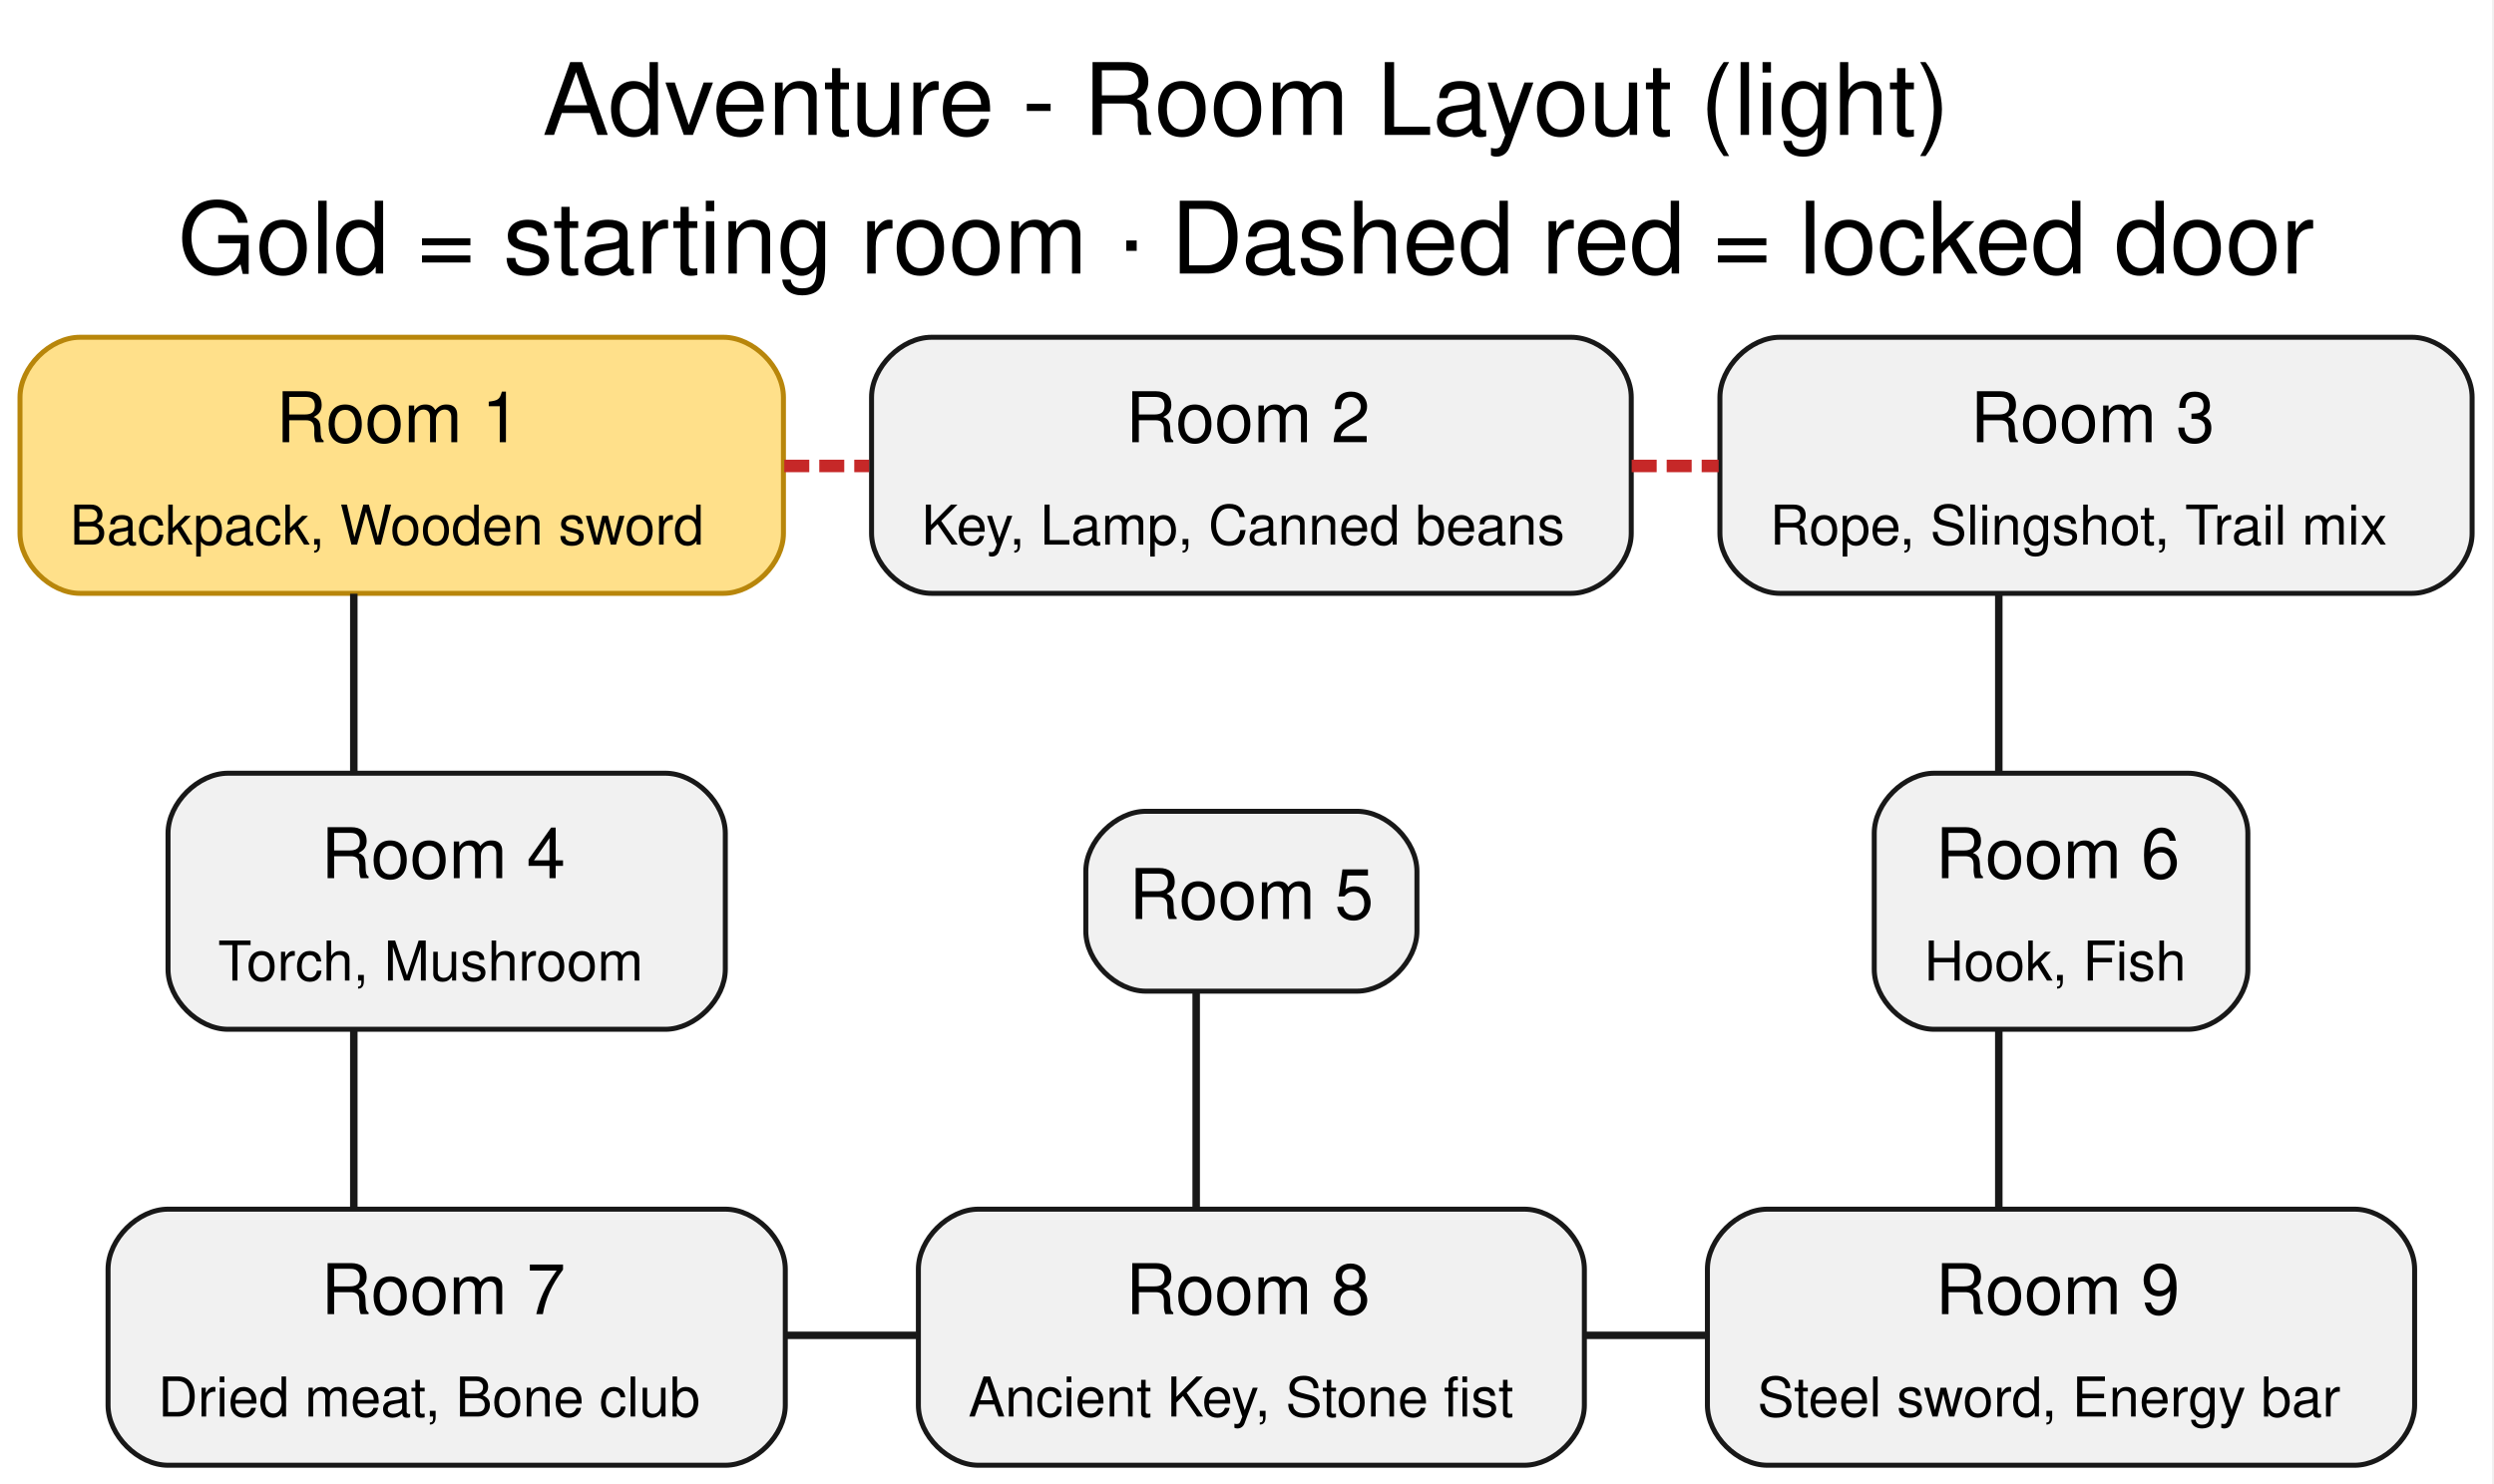
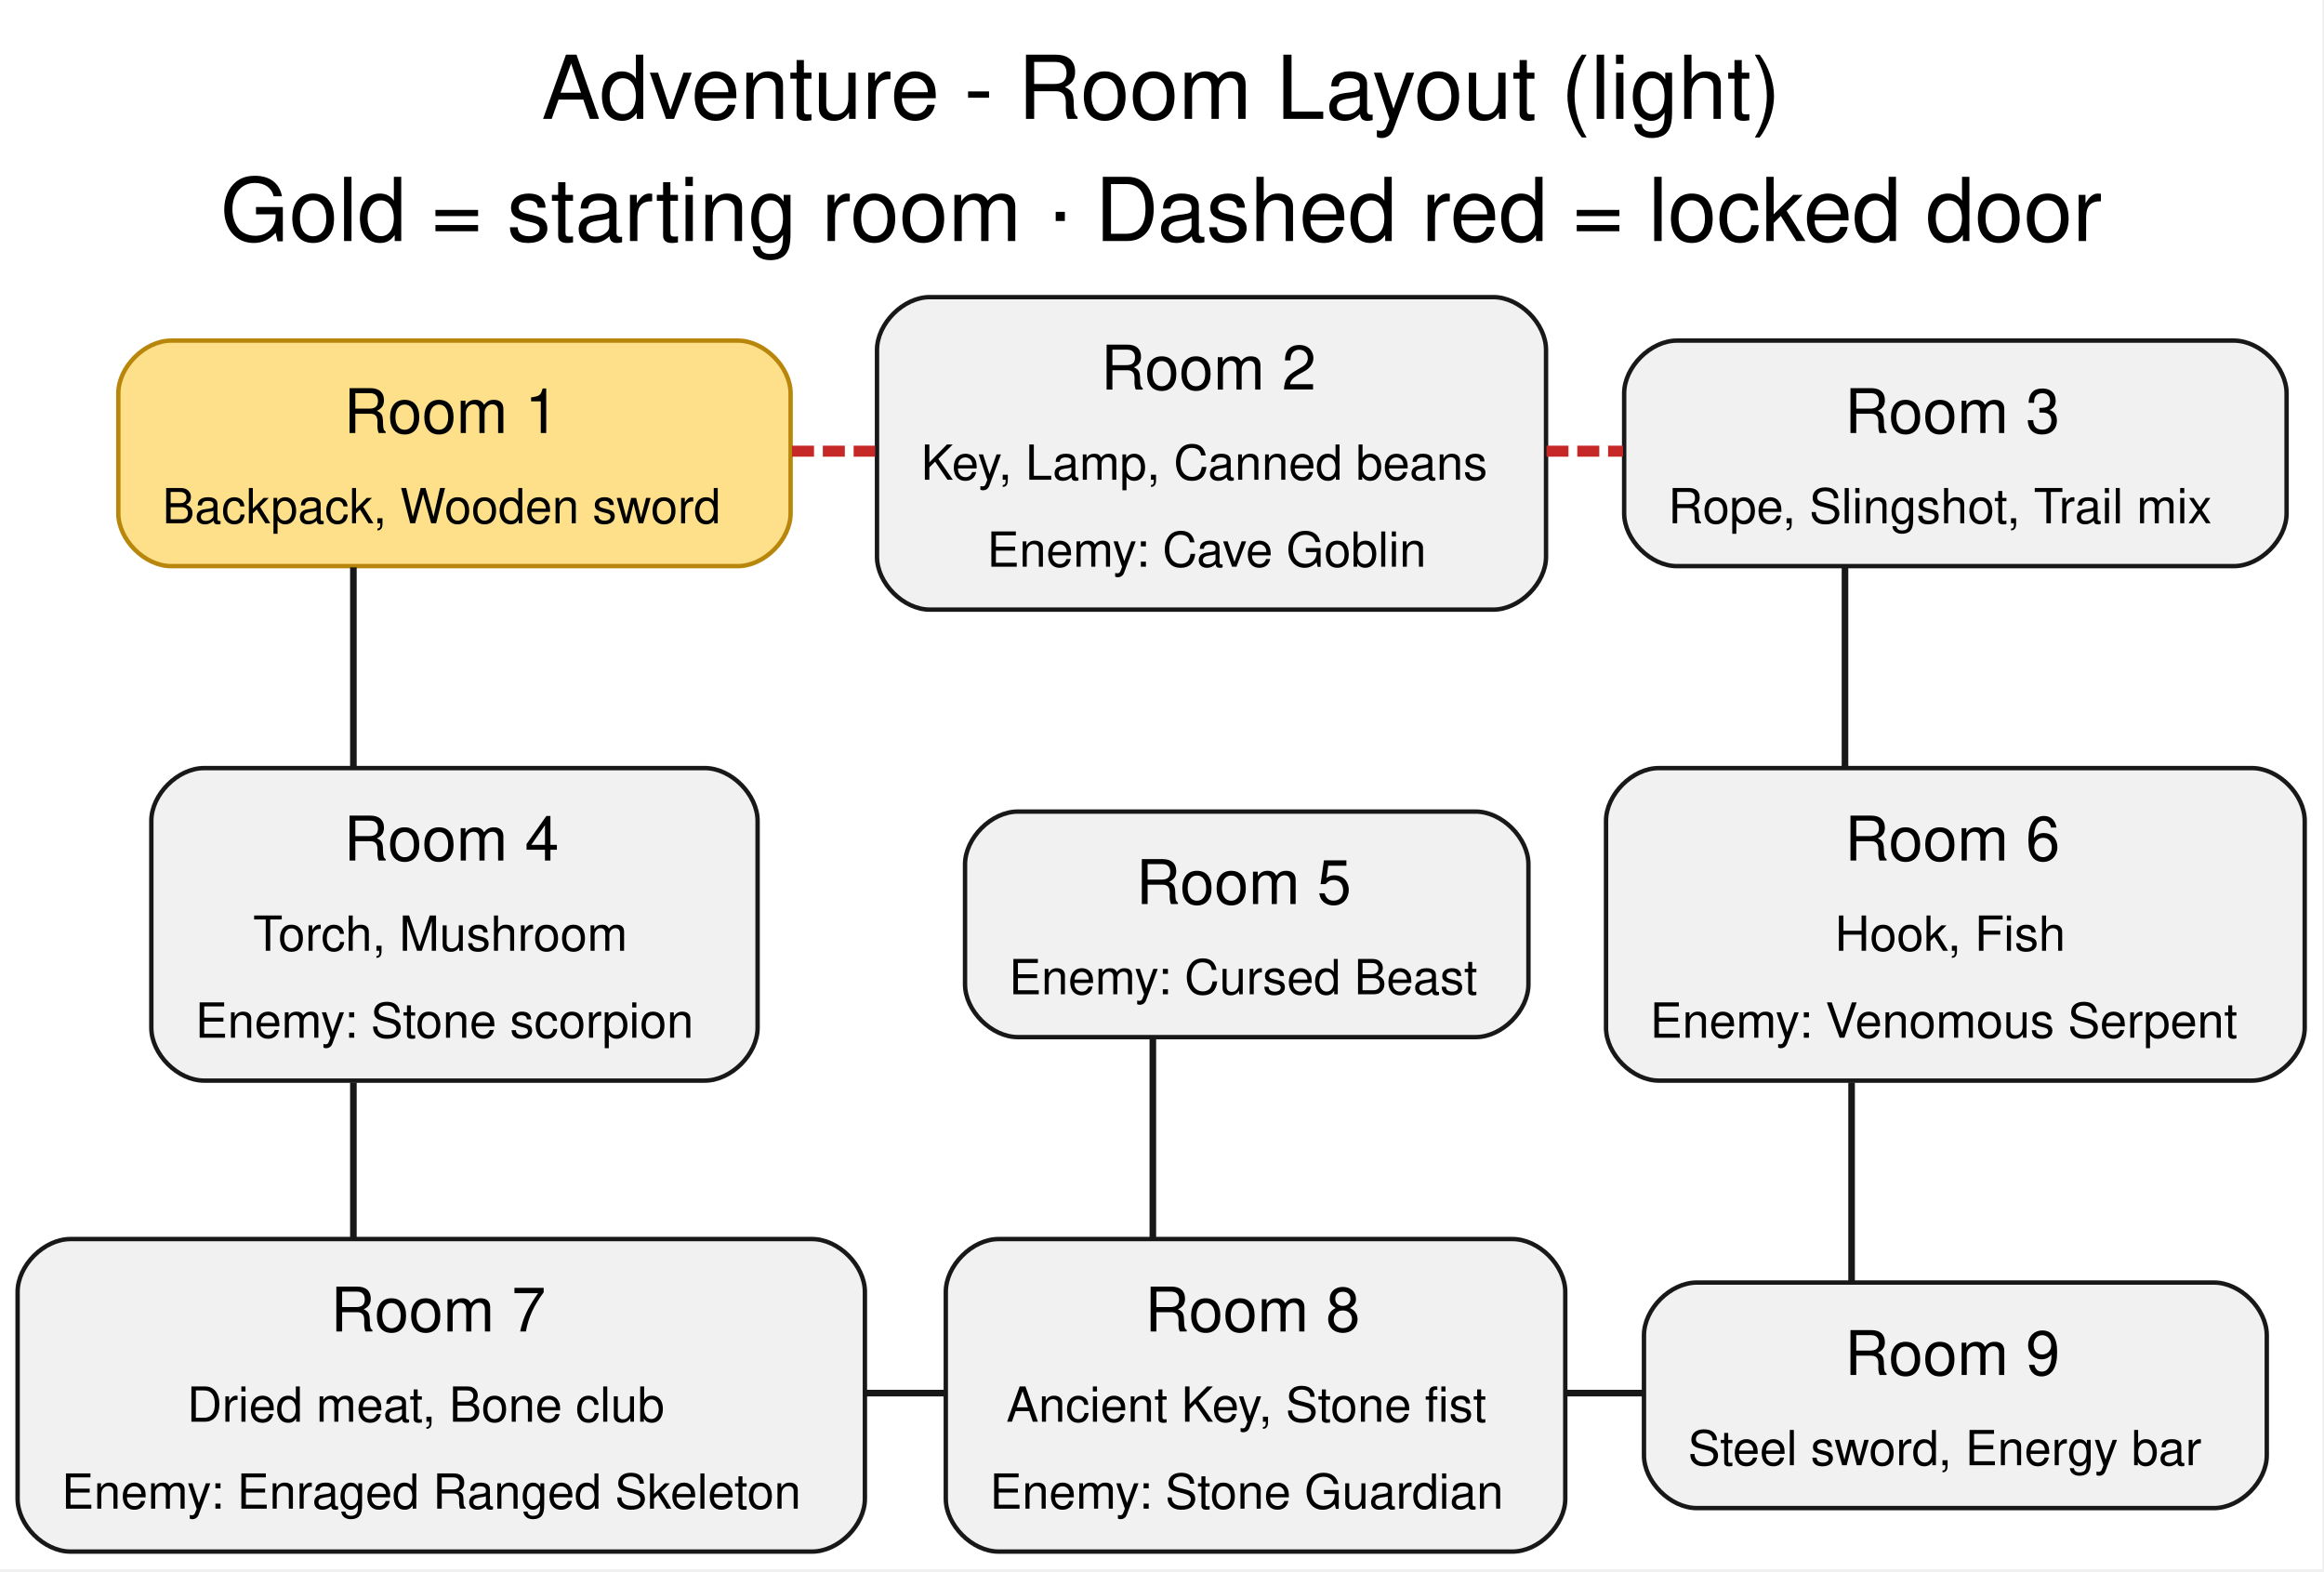
- <svg xmlns="http://www.w3.org/2000/svg" width="499pt" height="297pt" viewBox="0.00 0.00 499.00 297.00">
-   <g id="graph0" class="graph" transform="scale(1 1) rotate(0) translate(4 293.25)">
-     <polygon fill="white" stroke="none" points="-4,4 -4,-293.25 494.62,-293.25 494.62,4 -4,4" />
-     <text xml:space="preserve" text-anchor="middle" x="245.31" y="-266.25" font-family="Helvetica,sans-Serif" font-size="20.00" fill="#000000">Adventure - Room Layout (light)</text>
-     <text xml:space="preserve" text-anchor="middle" x="245.31" y="-238.5" font-family="Helvetica,sans-Serif" font-size="20.00" fill="#000000">Gold = starting room · Dashed red = locked door</text>
+ <svg xmlns="http://www.w3.org/2000/svg" width="528pt" height="357pt" viewBox="0.00 0.00 528.00 357.00">
+   <g id="graph0" class="graph" transform="scale(1 1) rotate(0) translate(4 352.5)">
+     <polygon fill="white" stroke="none" points="-4,4 -4,-352.5 523.62,-352.5 523.62,4 -4,4" />
+     <text xml:space="preserve" text-anchor="middle" x="259.81" y="-325.5" font-family="Helvetica,sans-Serif" font-size="20.00" fill="#000000">Adventure - Room Layout (light)</text>
+     <text xml:space="preserve" text-anchor="middle" x="259.81" y="-297.75" font-family="Helvetica,sans-Serif" font-size="20.00" fill="#000000">Gold = starting room · Dashed red = locked door</text>
    <g id="node1" class="node">
-       <path fill="#ffe08a" stroke="#b8860b" d="M140.75,-225.75C140.75,-225.75 12,-225.75 12,-225.75 6,-225.75 0,-219.75 0,-213.75 0,-213.75 0,-186.5 0,-186.5 0,-180.5 6,-174.5 12,-174.5 12,-174.5 140.75,-174.5 140.75,-174.5 146.75,-174.5 152.75,-180.5 152.75,-186.5 152.75,-186.5 152.75,-213.75 152.75,-213.75 152.75,-219.75 146.75,-225.75 140.75,-225.75" />
-       <text xml:space="preserve" text-anchor="start" x="51.25" y="-204.75" font-family="Helvetica,sans-Serif" font-size="14.00" fill="#000000">Room 1</text>
-       <text xml:space="preserve" text-anchor="start" x="10" y="-184.25" font-family="Helvetica,sans-Serif" font-size="11.00" fill="#000000">Backpack, Wooden sword</text>
+       <path fill="#ffe08a" stroke="#b8860b" d="M163.62,-275.12C163.62,-275.12 34.88,-275.12 34.88,-275.12 28.88,-275.12 22.88,-269.12 22.88,-263.12 22.88,-263.12 22.88,-235.88 22.88,-235.88 22.88,-229.88 28.88,-223.88 34.88,-223.88 34.88,-223.88 163.62,-223.88 163.62,-223.88 169.62,-223.88 175.62,-229.88 175.62,-235.88 175.62,-235.88 175.62,-263.12 175.62,-263.12 175.62,-269.12 169.62,-275.12 163.62,-275.12" />
+       <text xml:space="preserve" text-anchor="start" x="74.12" y="-254.12" font-family="Helvetica,sans-Serif" font-size="14.00" fill="#000000">Room 1</text>
+       <text xml:space="preserve" text-anchor="start" x="32.88" y="-233.62" font-family="Helvetica,sans-Serif" font-size="11.00" fill="#000000">Backpack, Wooden sword</text>
    </g>
    <g id="node2" class="node">
-       <path fill="#f1f1f1" stroke="#181818" d="M310.38,-225.75C310.38,-225.75 182.38,-225.75 182.38,-225.75 176.38,-225.75 170.38,-219.75 170.38,-213.75 170.38,-213.75 170.38,-186.5 170.38,-186.5 170.38,-180.5 176.38,-174.5 182.38,-174.5 182.38,-174.5 310.38,-174.5 310.38,-174.5 316.38,-174.5 322.38,-180.5 322.38,-186.5 322.38,-186.5 322.38,-213.75 322.38,-213.75 322.38,-219.75 316.38,-225.75 310.38,-225.75" />
-       <text xml:space="preserve" text-anchor="start" x="221.25" y="-204.75" font-family="Helvetica,sans-Serif" font-size="14.00" fill="#000000">Room 2</text>
-       <text xml:space="preserve" text-anchor="start" x="180.38" y="-184.25" font-family="Helvetica,sans-Serif" font-size="11.00" fill="#000000">Key, Lamp, Canned beans</text>
+       <path fill="#f1f1f1" stroke="#181818" d="M335.25,-285C335.25,-285 207.25,-285 207.25,-285 201.25,-285 195.25,-279 195.25,-273 195.25,-273 195.25,-226 195.25,-226 195.25,-220 201.25,-214 207.25,-214 207.25,-214 335.25,-214 335.25,-214 341.25,-214 347.25,-220 347.25,-226 347.25,-226 347.25,-273 347.25,-273 347.25,-279 341.25,-285 335.25,-285" />
+       <text xml:space="preserve" text-anchor="start" x="246.12" y="-264" font-family="Helvetica,sans-Serif" font-size="14.00" fill="#000000">Room 2</text>
+       <text xml:space="preserve" text-anchor="start" x="205.25" y="-243.5" font-family="Helvetica,sans-Serif" font-size="11.00" fill="#000000">Key, Lamp, Canned beans</text>
+       <text xml:space="preserve" text-anchor="start" x="220.25" y="-223.75" font-family="Helvetica,sans-Serif" font-size="11.00" fill="#000000">Enemy: Cave Goblin</text>
    </g>
    <g id="edge1" class="edge">
-       <path fill="none" stroke="#c62828" stroke-width="2.5" stroke-dasharray="5,2" d="M152.92,-200C158.56,-200 164.25,-200 169.89,-200" />
+       <path fill="none" stroke="#c62828" stroke-width="2.5" stroke-dasharray="5,2" d="M175.94,-250C182.21,-250 188.55,-250 194.82,-250" />
    </g>
    <g id="node4" class="node">
-       <path fill="#f1f1f1" stroke="#181818" d="M129.12,-138.5C129.12,-138.5 41.62,-138.5 41.62,-138.5 35.62,-138.5 29.62,-132.5 29.62,-126.5 29.62,-126.5 29.62,-99.25 29.62,-99.25 29.62,-93.25 35.62,-87.25 41.62,-87.25 41.62,-87.25 129.12,-87.25 129.12,-87.25 135.12,-87.25 141.12,-93.25 141.12,-99.25 141.12,-99.25 141.12,-126.5 141.12,-126.5 141.12,-132.5 135.12,-138.5 129.12,-138.5" />
-       <text xml:space="preserve" text-anchor="start" x="60.25" y="-117.5" font-family="Helvetica,sans-Serif" font-size="14.00" fill="#000000">Room 4</text>
-       <text xml:space="preserve" text-anchor="start" x="39.62" y="-97" font-family="Helvetica,sans-Serif" font-size="11.00" fill="#000000">Torch, Mushroom</text>
+       <path fill="#f1f1f1" stroke="#181818" d="M156.12,-178C156.12,-178 42.38,-178 42.38,-178 36.38,-178 30.38,-172 30.38,-166 30.38,-166 30.38,-119 30.38,-119 30.38,-113 36.38,-107 42.38,-107 42.38,-107 156.12,-107 156.12,-107 162.12,-107 168.12,-113 168.12,-119 168.12,-119 168.12,-166 168.12,-166 168.12,-172 162.12,-178 156.12,-178" />
+       <text xml:space="preserve" text-anchor="start" x="74.12" y="-157" font-family="Helvetica,sans-Serif" font-size="14.00" fill="#000000">Room 4</text>
+       <text xml:space="preserve" text-anchor="start" x="53.5" y="-136.5" font-family="Helvetica,sans-Serif" font-size="11.00" fill="#000000">Torch, Mushroom</text>
+       <text xml:space="preserve" text-anchor="start" x="40.38" y="-116.75" font-family="Helvetica,sans-Serif" font-size="11.00" fill="#000000">Enemy: Stone scorpion</text>
    </g>
    <g id="edge4" class="edge">
-       <path fill="none" stroke="#181818" stroke-width="1.5" d="M66.79,-174.42C66.79,-163.16 66.79,-149.97 66.79,-138.7" />
+       <path fill="none" stroke="#181818" stroke-width="1.5" d="M76.29,-223.6C76.29,-209.99 76.29,-193.1 76.29,-178.27" />
    </g>
    <g id="node3" class="node">
-       <path fill="#f1f1f1" stroke="#181818" d="M478.62,-225.75C478.62,-225.75 352.12,-225.75 352.12,-225.75 346.12,-225.75 340.12,-219.75 340.12,-213.75 340.12,-213.75 340.12,-186.5 340.12,-186.5 340.12,-180.5 346.12,-174.5 352.12,-174.5 352.12,-174.5 478.62,-174.5 478.62,-174.5 484.62,-174.5 490.62,-180.5 490.62,-186.5 490.62,-186.5 490.62,-213.75 490.62,-213.75 490.62,-219.75 484.62,-225.75 478.62,-225.75" />
-       <text xml:space="preserve" text-anchor="start" x="390.25" y="-204.75" font-family="Helvetica,sans-Serif" font-size="14.00" fill="#000000">Room 3</text>
-       <text xml:space="preserve" text-anchor="start" x="350.12" y="-184.25" font-family="Helvetica,sans-Serif" font-size="11.00" fill="#000000">Rope, Slingshot, Trail mix</text>
+       <path fill="#f1f1f1" stroke="#181818" d="M503.5,-275.12C503.5,-275.12 377,-275.12 377,-275.12 371,-275.12 365,-269.12 365,-263.12 365,-263.12 365,-235.88 365,-235.88 365,-229.88 371,-223.88 377,-223.88 377,-223.88 503.5,-223.88 503.5,-223.88 509.5,-223.88 515.5,-229.88 515.5,-235.88 515.5,-235.88 515.5,-263.12 515.5,-263.12 515.5,-269.12 509.5,-275.12 503.5,-275.12" />
+       <text xml:space="preserve" text-anchor="start" x="415.12" y="-254.12" font-family="Helvetica,sans-Serif" font-size="14.00" fill="#000000">Room 3</text>
+       <text xml:space="preserve" text-anchor="start" x="375" y="-233.62" font-family="Helvetica,sans-Serif" font-size="11.00" fill="#000000">Rope, Slingshot, Trail mix</text>
    </g>
    <g id="edge2" class="edge">
-       <path fill="none" stroke="#c62828" stroke-width="2.5" stroke-dasharray="5,2" d="M322.47,-200C328.25,-200 334.09,-200 339.87,-200" />
+       <path fill="none" stroke="#c62828" stroke-width="2.5" stroke-dasharray="5,2" d="M347.35,-250C353.13,-250 358.96,-250 364.74,-250" />
    </g>
    <g id="node5" class="node">
-       <path fill="#f1f1f1" stroke="#181818" d="M267.5,-130.88C267.5,-130.88 225.25,-130.88 225.25,-130.88 219.25,-130.88 213.25,-124.88 213.25,-118.88 213.25,-118.88 213.25,-106.88 213.25,-106.88 213.25,-100.88 219.25,-94.88 225.25,-94.88 225.25,-94.88 267.5,-94.88 267.5,-94.88 273.5,-94.88 279.5,-100.88 279.5,-106.88 279.5,-106.88 279.5,-118.88 279.5,-118.88 279.5,-124.88 273.5,-130.88 267.5,-130.88" />
-       <text xml:space="preserve" text-anchor="middle" x="246.38" y="-109.33" font-family="Helvetica,sans-Serif" font-size="14.00" fill="#000000">Room 5</text>
+       <path fill="#f1f1f1" stroke="#181818" d="M331.25,-168.12C331.25,-168.12 227.25,-168.12 227.25,-168.12 221.25,-168.12 215.25,-162.12 215.25,-156.12 215.25,-156.12 215.25,-128.88 215.25,-128.88 215.25,-122.88 221.25,-116.88 227.25,-116.88 227.25,-116.88 331.25,-116.88 331.25,-116.88 337.25,-116.88 343.25,-122.88 343.25,-128.88 343.25,-128.88 343.25,-156.12 343.25,-156.12 343.25,-162.12 337.25,-168.12 331.25,-168.12" />
+       <text xml:space="preserve" text-anchor="start" x="254.12" y="-147.12" font-family="Helvetica,sans-Serif" font-size="14.00" fill="#000000">Room 5</text>
+       <text xml:space="preserve" text-anchor="start" x="225.25" y="-126.62" font-family="Helvetica,sans-Serif" font-size="11.00" fill="#000000">Enemy: Cursed Beast</text>
    </g>
    <g id="node6" class="node">
-       <path fill="#f1f1f1" stroke="#181818" d="M433.75,-138.5C433.75,-138.5 383,-138.5 383,-138.5 377,-138.5 371,-132.5 371,-126.5 371,-126.5 371,-99.25 371,-99.25 371,-93.25 377,-87.25 383,-87.25 383,-87.25 433.75,-87.25 433.75,-87.25 439.75,-87.25 445.75,-93.25 445.75,-99.25 445.75,-99.25 445.75,-126.5 445.75,-126.5 445.75,-132.5 439.75,-138.5 433.75,-138.5" />
-       <text xml:space="preserve" text-anchor="start" x="383.25" y="-117.5" font-family="Helvetica,sans-Serif" font-size="14.00" fill="#000000">Room 6</text>
-       <text xml:space="preserve" text-anchor="start" x="381" y="-97" font-family="Helvetica,sans-Serif" font-size="11.00" fill="#000000">Hook, Fish</text>
+       <path fill="#f1f1f1" stroke="#181818" d="M507.62,-178C507.62,-178 372.88,-178 372.88,-178 366.88,-178 360.88,-172 360.88,-166 360.88,-166 360.88,-119 360.88,-119 360.88,-113 366.88,-107 372.88,-107 372.88,-107 507.62,-107 507.62,-107 513.62,-107 519.62,-113 519.62,-119 519.62,-119 519.62,-166 519.62,-166 519.62,-172 513.62,-178 507.62,-178" />
+       <text xml:space="preserve" text-anchor="start" x="415.12" y="-157" font-family="Helvetica,sans-Serif" font-size="14.00" fill="#000000">Room 6</text>
+       <text xml:space="preserve" text-anchor="start" x="412.88" y="-136.5" font-family="Helvetica,sans-Serif" font-size="11.00" fill="#000000">Hook, Fish</text>
+       <text xml:space="preserve" text-anchor="start" x="370.88" y="-116.75" font-family="Helvetica,sans-Serif" font-size="11.00" fill="#000000">Enemy: Venomous Serpent</text>
    </g>
    <g id="edge3" class="edge">
-       <path fill="none" stroke="#181818" stroke-width="1.5" d="M395.92,-174.42C395.92,-163.16 395.92,-149.97 395.92,-138.7" />
+       <path fill="none" stroke="#181818" stroke-width="1.5" d="M415.17,-223.6C415.17,-209.99 415.17,-193.1 415.17,-178.27" />
    </g>
    <g id="node7" class="node">
-       <path fill="#f1f1f1" stroke="#181818" d="M141.12,-51.25C141.12,-51.25 29.62,-51.25 29.62,-51.25 23.62,-51.25 17.62,-45.25 17.62,-39.25 17.62,-39.25 17.62,-12 17.62,-12 17.62,-6 23.62,0 29.62,0 29.62,0 141.12,0 141.12,0 147.12,0 153.12,-6 153.12,-12 153.12,-12 153.12,-39.25 153.12,-39.25 153.12,-45.25 147.12,-51.25 141.12,-51.25" />
-       <text xml:space="preserve" text-anchor="start" x="60.25" y="-30.25" font-family="Helvetica,sans-Serif" font-size="14.00" fill="#000000">Room 7</text>
-       <text xml:space="preserve" text-anchor="start" x="27.62" y="-9.75" font-family="Helvetica,sans-Serif" font-size="11.00" fill="#000000">Dried meat, Bone club</text>
+       <path fill="#f1f1f1" stroke="#181818" d="M180.5,-71C180.5,-71 12,-71 12,-71 6,-71 0,-65 0,-59 0,-59 0,-12 0,-12 0,-6 6,0 12,0 12,0 180.5,0 180.5,0 186.5,0 192.5,-6 192.5,-12 192.5,-12 192.5,-59 192.5,-59 192.5,-65 186.5,-71 180.5,-71" />
+       <text xml:space="preserve" text-anchor="start" x="71.12" y="-50" font-family="Helvetica,sans-Serif" font-size="14.00" fill="#000000">Room 7</text>
+       <text xml:space="preserve" text-anchor="start" x="38.5" y="-29.5" font-family="Helvetica,sans-Serif" font-size="11.00" fill="#000000">Dried meat, Bone club</text>
+       <text xml:space="preserve" text-anchor="start" x="10" y="-9.75" font-family="Helvetica,sans-Serif" font-size="11.00" fill="#000000">Enemy: Enraged Ranged Skeleton</text>
    </g>
    <g id="edge5" class="edge">
-       <path fill="none" stroke="#181818" stroke-width="1.5" d="M66.79,-87.17C66.79,-75.91 66.79,-62.72 66.79,-51.45" />
+       <path fill="none" stroke="#181818" stroke-width="1.5" d="M76.29,-106.57C76.29,-95.16 76.29,-82.54 76.29,-71.15" />
    </g>
    <g id="node8" class="node">
-       <path fill="#f1f1f1" stroke="#181818" d="M301,-51.25C301,-51.25 191.75,-51.25 191.75,-51.25 185.75,-51.25 179.75,-45.25 179.75,-39.25 179.75,-39.25 179.75,-12 179.75,-12 179.75,-6 185.75,0 191.75,0 191.75,0 301,0 301,0 307,0 313,-6 313,-12 313,-12 313,-39.25 313,-39.25 313,-45.25 307,-51.25 301,-51.25" />
-       <text xml:space="preserve" text-anchor="start" x="221.25" y="-30.25" font-family="Helvetica,sans-Serif" font-size="14.00" fill="#000000">Room 8</text>
-       <text xml:space="preserve" text-anchor="start" x="189.75" y="-9.75" font-family="Helvetica,sans-Serif" font-size="11.00" fill="#000000">Ancient Key, Stone fist</text>
+       <path fill="#f1f1f1" stroke="#181818" d="M339.62,-71C339.62,-71 222.88,-71 222.88,-71 216.88,-71 210.88,-65 210.88,-59 210.88,-59 210.88,-12 210.88,-12 210.88,-6 216.88,0 222.88,0 222.88,0 339.62,0 339.62,0 345.62,0 351.62,-6 351.62,-12 351.62,-12 351.62,-59 351.62,-59 351.62,-65 345.62,-71 339.62,-71" />
+       <text xml:space="preserve" text-anchor="start" x="256.12" y="-50" font-family="Helvetica,sans-Serif" font-size="14.00" fill="#000000">Room 8</text>
+       <text xml:space="preserve" text-anchor="start" x="224.62" y="-29.5" font-family="Helvetica,sans-Serif" font-size="11.00" fill="#000000">Ancient Key, Stone fist</text>
+       <text xml:space="preserve" text-anchor="start" x="220.88" y="-9.75" font-family="Helvetica,sans-Serif" font-size="11.00" fill="#000000">Enemy: Stone Guardian</text>
    </g>
    <g id="edge8" class="edge">
-       <path fill="none" stroke="#181818" stroke-width="1.5" d="M235.33,-94.8C235.33,-82.32 235.33,-65.53 235.33,-51.62" />
+       <path fill="none" stroke="#181818" stroke-width="1.5" d="M257.92,-116.6C257.92,-102.99 257.92,-86.1 257.92,-71.27" />
    </g>
    <g id="node9" class="node">
-       <path fill="#f1f1f1" stroke="#181818" d="M467.12,-51.25C467.12,-51.25 349.62,-51.25 349.62,-51.25 343.62,-51.25 337.62,-45.25 337.62,-39.25 337.62,-39.25 337.62,-12 337.62,-12 337.62,-6 343.62,0 349.62,0 349.62,0 467.12,0 467.12,0 473.12,0 479.12,-6 479.12,-12 479.12,-12 479.12,-39.25 479.12,-39.25 479.12,-45.25 473.12,-51.25 467.12,-51.25" />
-       <text xml:space="preserve" text-anchor="start" x="383.25" y="-30.25" font-family="Helvetica,sans-Serif" font-size="14.00" fill="#000000">Room 9</text>
-       <text xml:space="preserve" text-anchor="start" x="347.62" y="-9.75" font-family="Helvetica,sans-Serif" font-size="11.00" fill="#000000">Steel sword, Energy bar</text>
+       <path fill="#f1f1f1" stroke="#181818" d="M499,-61.12C499,-61.12 381.5,-61.12 381.5,-61.12 375.5,-61.12 369.5,-55.12 369.5,-49.12 369.5,-49.12 369.5,-21.88 369.5,-21.88 369.5,-15.88 375.5,-9.88 381.5,-9.88 381.5,-9.88 499,-9.88 499,-9.88 505,-9.88 511,-15.88 511,-21.88 511,-21.88 511,-49.12 511,-49.12 511,-55.12 505,-61.12 499,-61.12" />
+       <text xml:space="preserve" text-anchor="start" x="415.12" y="-40.12" font-family="Helvetica,sans-Serif" font-size="14.00" fill="#000000">Room 9</text>
+       <text xml:space="preserve" text-anchor="start" x="379.5" y="-19.62" font-family="Helvetica,sans-Serif" font-size="11.00" fill="#000000">Steel sword, Energy bar</text>
    </g>
    <g id="edge9" class="edge">
-       <path fill="none" stroke="#181818" stroke-width="1.5" d="M395.92,-87.17C395.92,-75.91 395.92,-62.72 395.92,-51.45" />
+       <path fill="none" stroke="#181818" stroke-width="1.5" d="M416.67,-106.57C416.67,-91.76 416.67,-74.92 416.67,-61.36" />
    </g>
    <g id="edge6" class="edge">
-       <path fill="none" stroke="#181818" stroke-width="1.5" d="M153.19,-26C161.87,-26 170.75,-26 179.41,-26" />
+       <path fill="none" stroke="#181818" stroke-width="1.5" d="M192.81,-36C198.77,-36 204.71,-36 210.52,-36" />
    </g>
    <g id="edge7" class="edge">
-       <path fill="none" stroke="#181818" stroke-width="1.5" d="M313.2,-26C321.13,-26 329.25,-26 337.24,-26" />
+       <path fill="none" stroke="#181818" stroke-width="1.5" d="M351.92,-36C357.72,-36 363.59,-36 369.4,-36" />
    </g>
  </g>
</svg>
